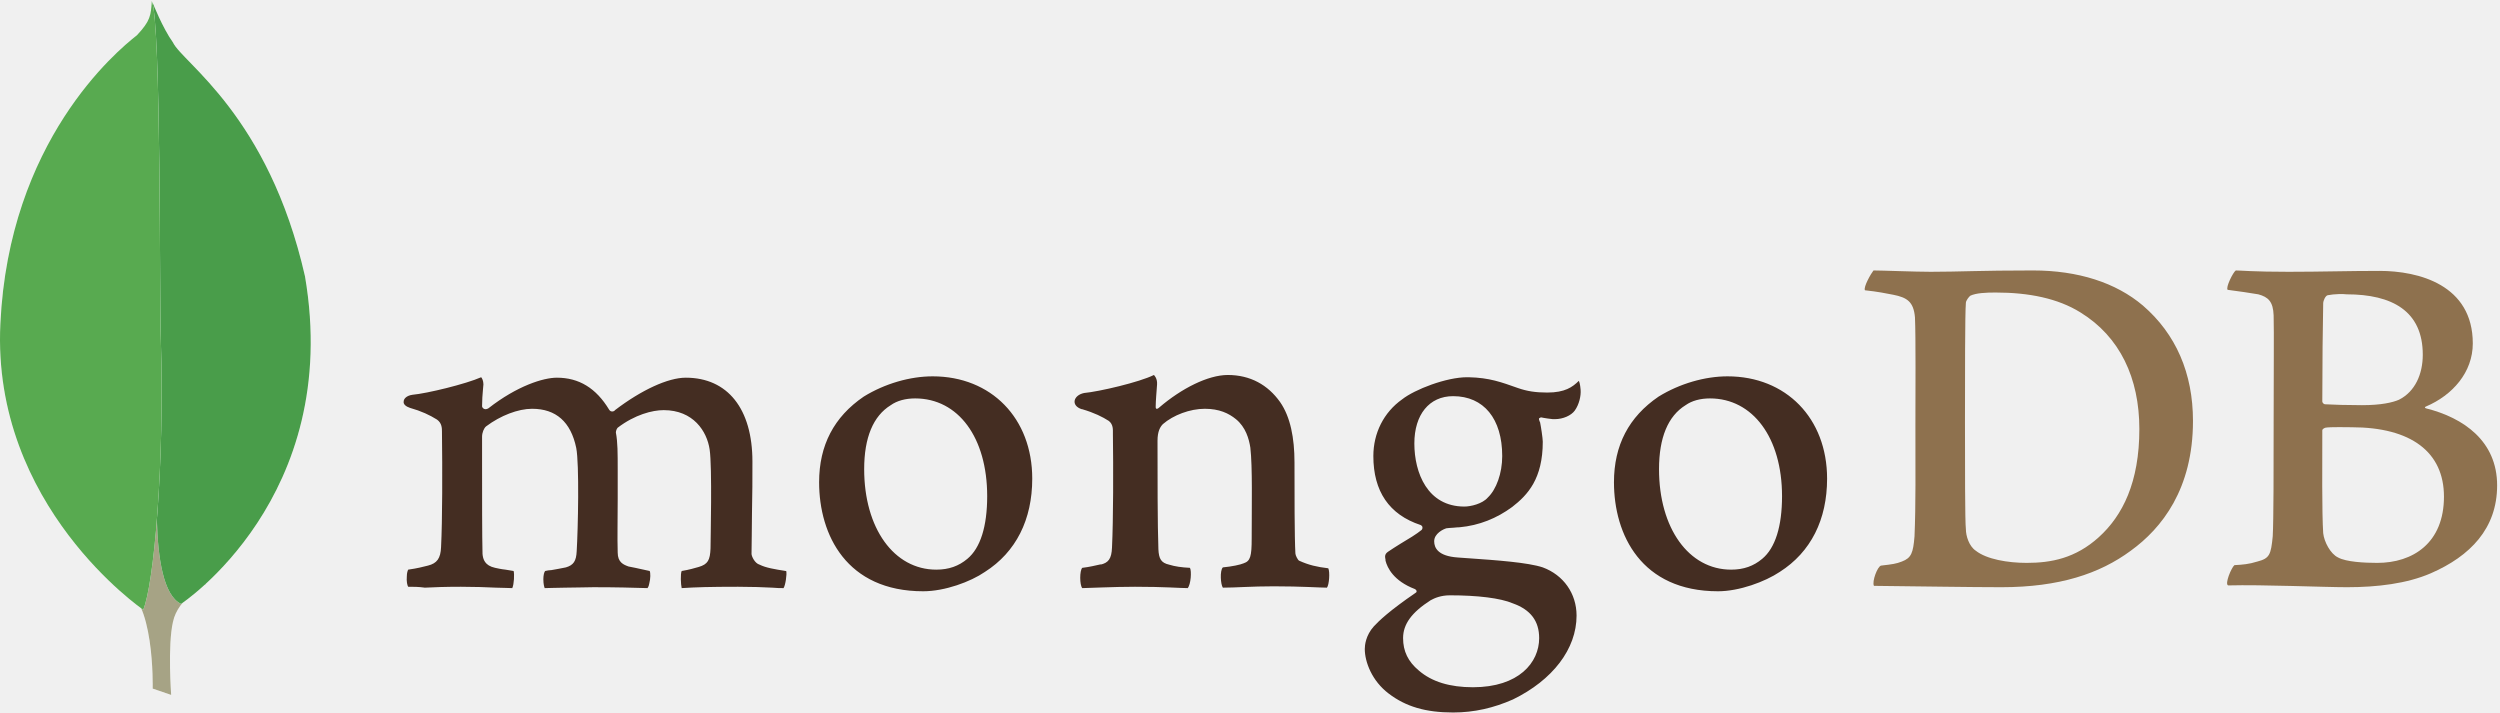
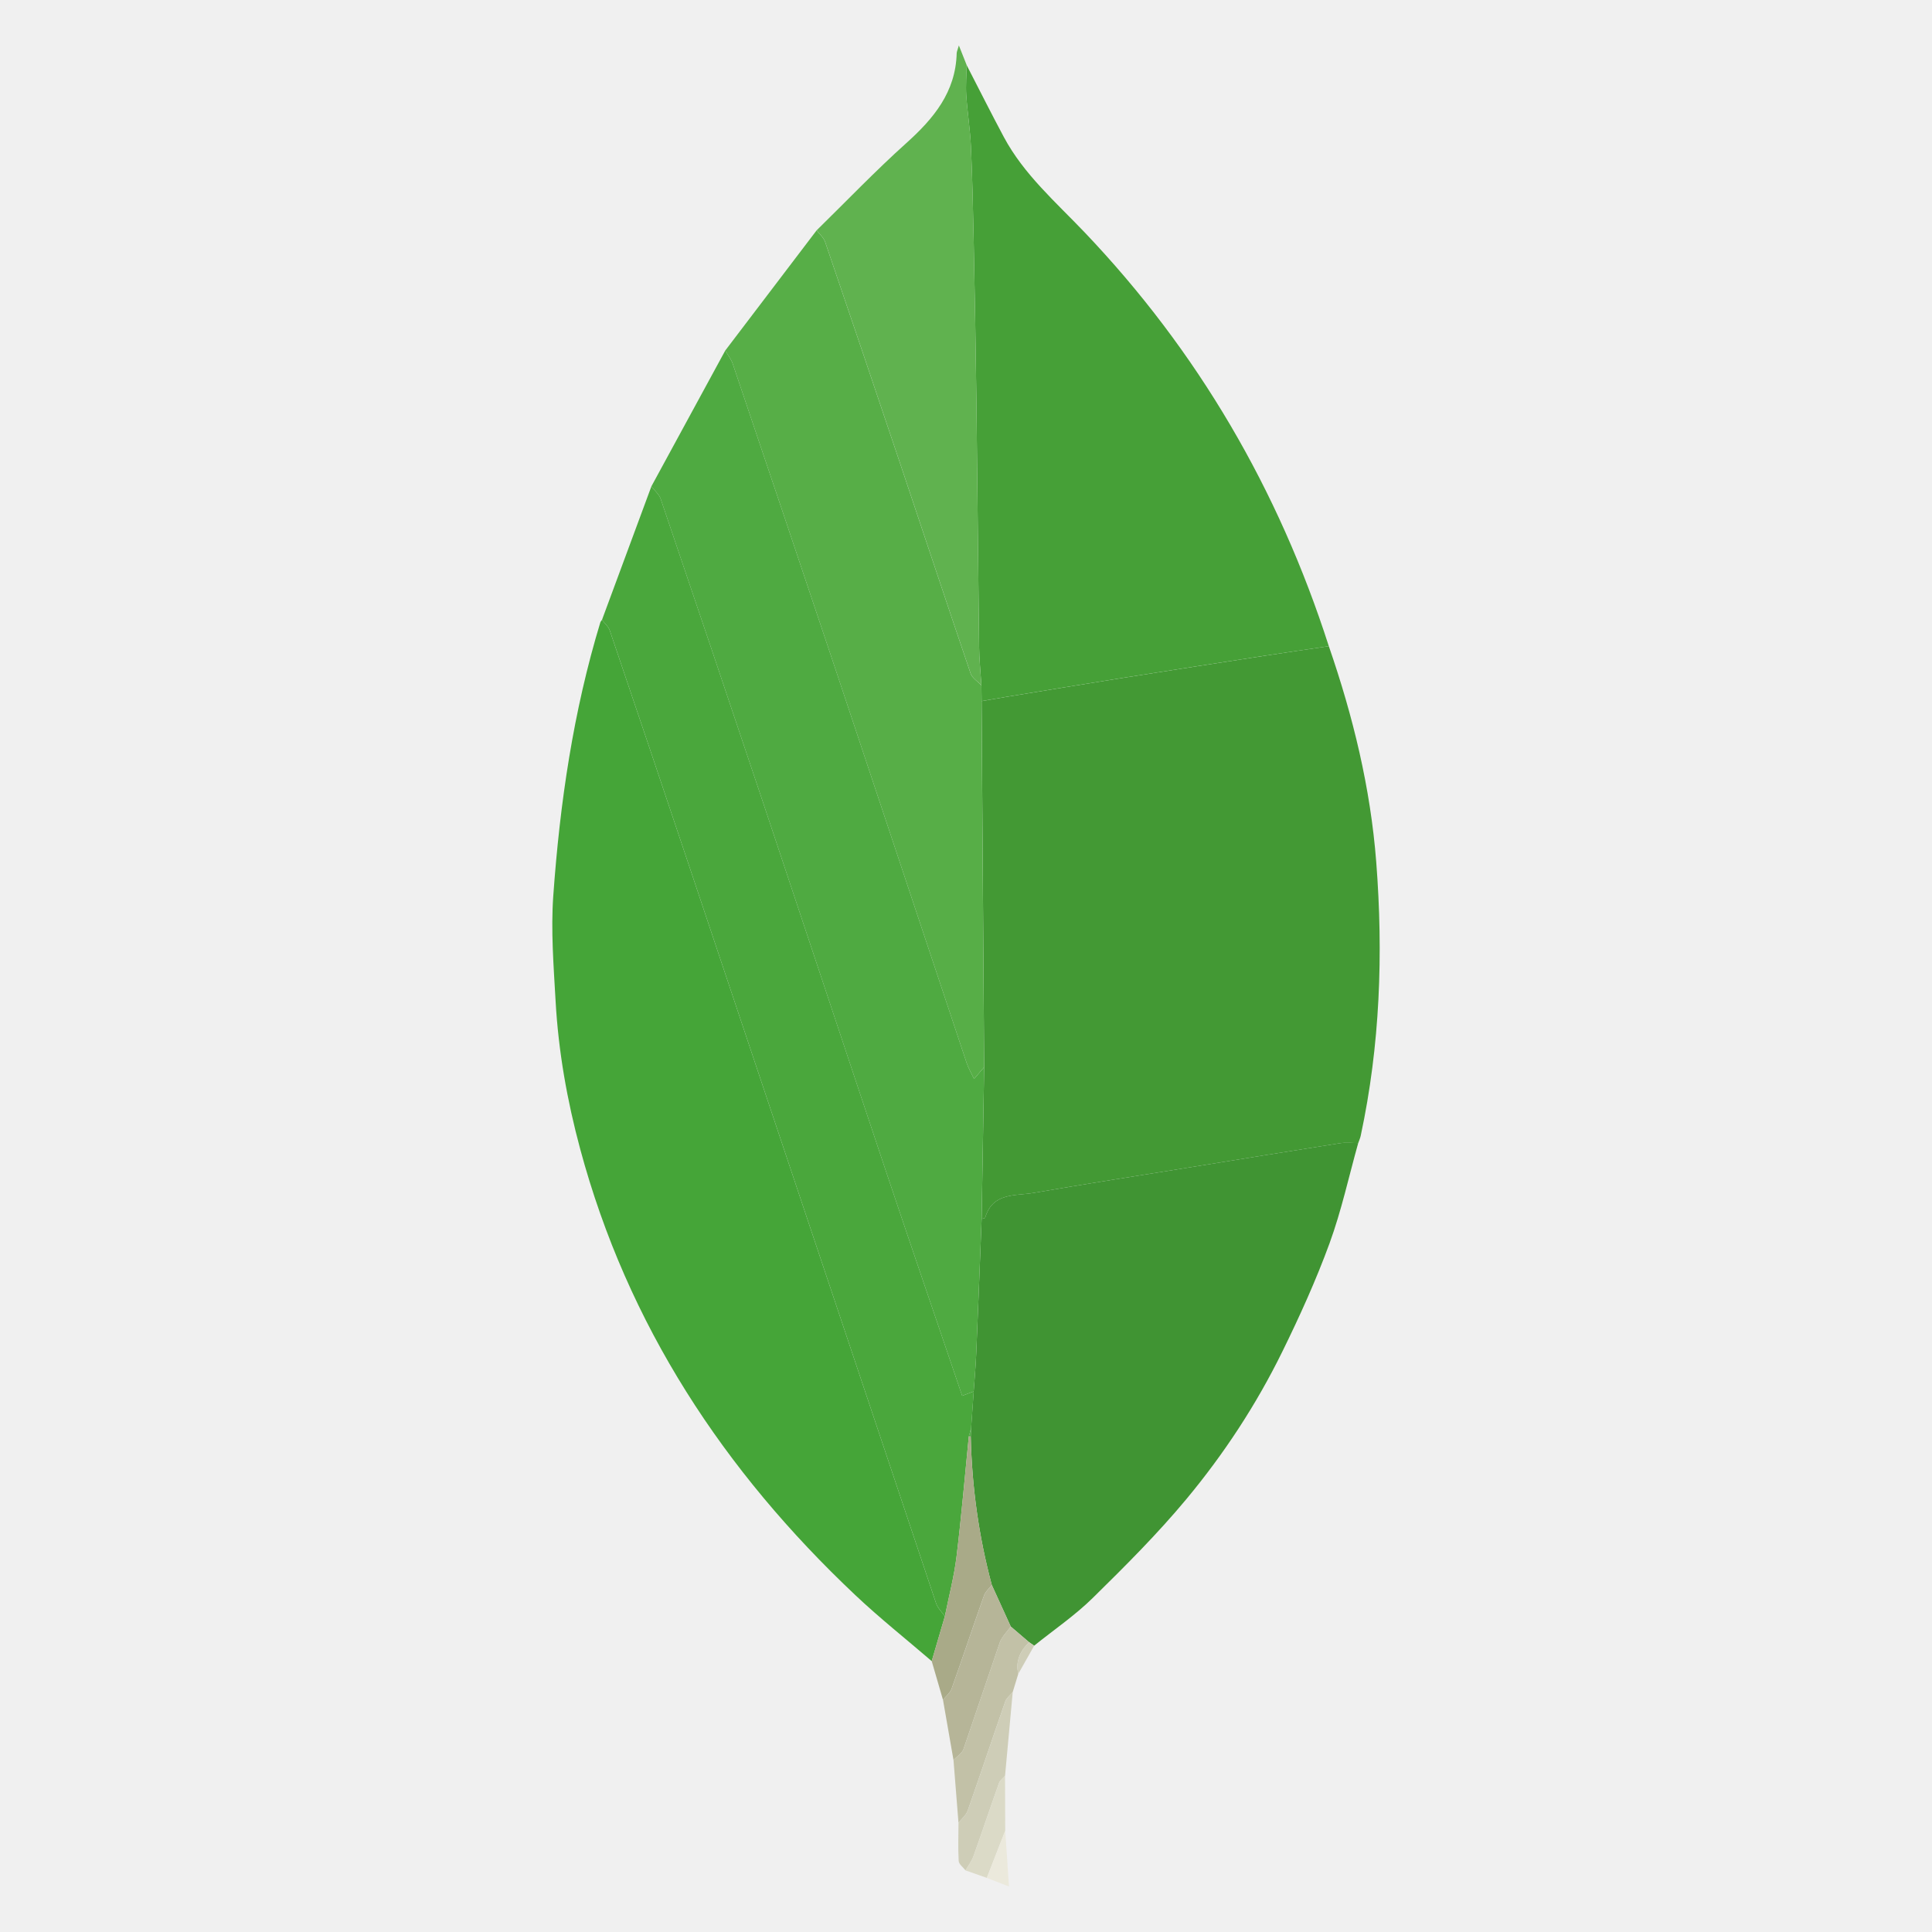
- <svg xmlns="http://www.w3.org/2000/svg" width="512px" height="146px" viewBox="0 0 512 146" version="1.1">
-   <defs />
-   <g stroke="none" stroke-width="1" fill="none" fill-rule="evenodd">
-     <g>
-       <path d="M476.713,60.463 C476.252,60.555 475.791,61.57 475.791,62.124 C475.699,65.815 475.607,75.597 475.607,82.241 C475.607,82.426 475.883,82.795 476.16,82.795 C477.544,82.887 480.866,82.979 483.727,82.979 C487.695,82.979 490.002,82.426 491.295,81.873 C494.616,80.211 496.185,76.612 496.185,72.644 C496.185,63.693 489.91,60.278 480.589,60.278 C479.943,60.186 478.098,60.186 476.713,60.463 L476.713,60.463 L476.713,60.463 Z M500.523,101.713 C500.523,92.577 493.786,87.501 481.605,87.501 C481.051,87.501 477.175,87.409 476.252,87.593 C475.975,87.686 475.607,87.871 475.607,88.148 C475.607,94.699 475.514,105.128 475.791,109.187 C475.975,110.941 477.268,113.433 478.837,114.171 C480.497,115.094 484.281,115.278 486.865,115.278 C494.155,115.278 500.523,111.218 500.523,101.713 L500.523,101.713 L500.523,101.713 Z M457.889,55.388 C458.811,55.388 461.58,55.664 468.685,55.664 C475.422,55.664 480.774,55.48 487.326,55.48 C495.354,55.48 506.428,58.34 506.428,70.337 C506.428,76.243 502.275,80.95 496.831,83.257 C496.555,83.349 496.555,83.533 496.831,83.625 C504.582,85.564 511.412,90.362 511.412,99.406 C511.412,108.265 505.875,113.894 497.846,117.401 C492.955,119.523 486.865,120.261 480.682,120.261 C475.975,120.261 463.333,119.708 456.32,119.893 C455.582,119.615 456.966,116.293 457.611,115.74 C459.273,115.647 460.564,115.555 462.318,115.001 C464.81,114.356 465.086,113.617 465.455,109.834 C465.64,106.604 465.64,95.16 465.64,87.04 C465.64,75.874 465.733,68.307 465.64,64.616 C465.548,61.755 464.533,60.832 462.503,60.278 C460.934,60.002 458.35,59.632 456.227,59.356 C455.765,58.894 457.334,55.756 457.889,55.388 L457.889,55.388 L457.889,55.388 Z M404.641,112.787 C406.857,114.539 411.194,115.278 415.07,115.278 C420.053,115.278 425.036,114.356 429.835,110.018 C434.726,105.589 438.14,98.76 438.14,87.871 C438.14,77.442 434.172,68.952 426.051,63.97 C421.437,61.108 415.531,59.909 408.702,59.909 C406.672,59.909 404.734,60.002 403.535,60.555 C403.257,60.74 402.612,61.57 402.612,62.031 C402.427,63.877 402.427,78.088 402.427,86.394 C402.427,94.976 402.427,106.973 402.612,108.357 C402.612,109.742 403.257,111.864 404.641,112.787 L404.641,112.787 L404.641,112.787 Z M383.693,55.388 C385.447,55.388 392.183,55.664 395.413,55.664 C401.228,55.664 405.38,55.388 416.361,55.388 C425.589,55.388 433.341,57.879 438.878,62.585 C445.614,68.399 449.122,76.428 449.122,86.209 C449.122,100.144 442.754,108.173 436.386,112.787 C430.02,117.493 421.714,120.261 409.902,120.261 C403.627,120.261 392.83,120.077 383.878,119.984 L383.786,119.984 C383.325,119.154 384.524,115.924 385.262,115.832 C387.662,115.555 388.308,115.462 389.508,115.001 C391.445,114.263 391.815,113.248 392.092,109.834 C392.368,103.466 392.276,95.807 392.276,87.132 C392.276,80.95 392.368,68.86 392.183,64.984 C391.907,61.755 390.523,60.925 387.754,60.37 C386.37,60.094 384.524,59.724 381.941,59.448 C381.571,58.801 383.232,55.941 383.693,55.388 L383.693,55.388 L383.693,55.388 Z" fill="#8E714E" />
-       <path d="M272.033,116.385 C269.726,116.108 268.065,115.74 266.035,114.817 C265.758,114.632 265.296,113.71 265.296,113.34 C265.112,110.11 265.112,100.882 265.112,94.699 C265.112,89.716 264.282,85.379 262.159,82.334 C259.667,78.826 256.068,76.797 251.454,76.797 C247.394,76.797 241.949,79.565 237.427,83.441 C237.335,83.533 236.597,84.18 236.689,83.164 C236.689,82.149 236.874,80.119 236.966,78.735 C237.059,77.442 236.32,76.797 236.32,76.797 C233.367,78.273 225.062,80.211 222.016,80.488 C219.802,80.95 219.248,83.072 221.555,83.81 L221.648,83.81 C224.139,84.548 225.8,85.379 227.091,86.209 C228.014,86.948 227.922,87.963 227.922,88.794 C228.014,95.715 228.014,106.327 227.738,112.141 C227.646,114.448 227,115.278 225.339,115.647 L225.523,115.555 C224.231,115.832 223.216,116.108 221.647,116.293 C221.093,116.847 221.093,119.8 221.647,120.446 C222.662,120.446 228.014,120.169 232.445,120.169 C238.535,120.169 241.673,120.446 243.241,120.446 C243.887,119.708 244.072,116.939 243.703,116.293 C241.949,116.201 240.657,116.017 239.458,115.647 C237.797,115.278 237.335,114.448 237.242,112.51 C237.059,107.618 237.059,97.283 237.059,90.27 C237.059,88.332 237.612,87.409 238.165,86.855 C240.288,85.01 243.703,83.718 246.748,83.718 C249.701,83.718 251.639,84.641 253.115,85.841 C255.145,87.501 255.791,89.9 256.068,91.654 C256.529,95.622 256.345,103.466 256.345,110.295 C256.345,113.986 256.068,114.909 254.684,115.37 C254.038,115.647 252.377,116.017 250.439,116.201 C249.793,116.847 249.978,119.708 250.439,120.354 C253.115,120.354 256.253,120.077 260.867,120.077 C266.588,120.077 270.28,120.354 271.756,120.354 C272.217,119.8 272.402,117.124 272.033,116.385 L272.033,116.385 L272.033,116.385 Z M297.595,81.134 C292.704,81.134 289.659,84.918 289.659,90.823 C289.659,96.822 292.335,103.743 299.902,103.743 C301.194,103.743 303.594,103.189 304.7,101.897 C306.454,100.236 307.654,96.914 307.654,93.408 C307.654,85.748 303.87,81.134 297.595,81.134 L297.595,81.134 L297.595,81.134 Z M296.949,121.922 C295.104,121.922 293.811,122.476 292.981,122.938 C289.105,125.429 287.352,127.828 287.352,130.69 C287.352,133.365 288.367,135.487 290.582,137.333 C293.258,139.64 296.949,140.748 301.655,140.748 C311.068,140.748 315.221,135.672 315.221,130.69 C315.221,127.182 313.467,124.875 309.869,123.584 C307.285,122.476 302.578,121.922 296.949,121.922 L296.949,121.922 L296.949,121.922 Z M297.595,145.916 C291.966,145.916 287.905,144.716 284.399,142.04 C280.984,139.456 279.508,135.58 279.508,132.904 C279.508,132.166 279.693,130.135 281.354,128.29 C282.368,127.182 284.583,125.06 289.844,121.461 C290.028,121.369 290.12,121.277 290.12,121.092 C290.12,120.907 289.935,120.722 289.751,120.631 C285.414,118.97 284.122,116.293 283.752,114.817 L283.752,114.632 C283.661,114.078 283.476,113.525 284.307,112.971 C284.953,112.51 285.876,111.956 286.89,111.31 C288.459,110.387 290.12,109.372 291.135,108.541 C291.32,108.357 291.32,108.173 291.32,107.988 C291.32,107.803 291.135,107.618 290.951,107.527 C284.492,105.404 281.262,100.605 281.262,93.408 C281.262,88.701 283.384,84.456 287.167,81.78 C289.751,79.749 296.211,77.258 300.456,77.258 L300.733,77.258 C305.07,77.35 307.469,78.273 310.883,79.473 C312.729,80.119 314.483,80.395 316.882,80.395 C320.481,80.395 322.05,79.288 323.341,77.997 C323.434,78.181 323.619,78.643 323.711,79.842 C323.803,81.042 323.434,82.795 322.511,84.087 C321.773,85.102 320.112,85.841 318.451,85.841 L317.989,85.841 C316.328,85.656 315.59,85.471 315.59,85.471 L315.221,85.656 C315.129,85.841 315.221,86.025 315.313,86.302 L315.406,86.487 C315.59,87.317 315.959,89.808 315.959,90.455 C315.959,98.022 312.914,101.343 309.684,103.835 C306.546,106.142 302.948,107.618 298.887,107.988 C298.795,107.988 298.426,107.988 297.595,108.08 C297.134,108.08 296.488,108.173 296.395,108.173 L296.303,108.173 C295.565,108.357 293.72,109.28 293.72,110.848 C293.72,112.232 294.55,113.894 298.518,114.171 C299.348,114.263 300.179,114.263 301.102,114.356 C306.362,114.724 312.914,115.186 315.959,116.201 C320.204,117.769 322.88,121.553 322.88,126.075 C322.88,132.904 317.989,139.272 309.869,143.239 C305.901,144.993 301.932,145.916 297.595,145.916 L297.595,145.916 L297.595,145.916 Z M350.196,81.595 C348.258,81.595 346.504,82.056 345.212,82.979 C341.614,85.194 339.768,89.624 339.768,96.083 C339.768,108.173 345.858,116.663 354.533,116.663 C357.117,116.663 359.147,115.924 360.9,114.448 C363.576,112.232 364.961,107.803 364.961,101.62 C364.961,89.624 358.962,81.595 350.196,81.595 L350.196,81.595 L350.196,81.595 Z M351.857,121.092 C336.169,121.092 330.54,109.557 330.54,98.76 C330.54,91.193 333.585,85.379 339.675,81.226 C344.013,78.55 349.181,77.074 353.795,77.074 C365.791,77.074 374.189,85.656 374.189,98.022 C374.189,106.419 370.867,113.063 364.499,117.124 C361.454,119.154 356.194,121.092 351.856,121.092 L351.857,121.092 L351.857,121.092 Z M187.411,81.595 C185.473,81.595 183.72,82.056 182.427,82.979 C178.829,85.194 176.983,89.624 176.983,96.083 C176.983,108.173 183.073,116.663 191.748,116.663 C194.332,116.663 196.362,115.924 198.116,114.448 C200.791,112.232 202.176,107.803 202.176,101.62 C202.176,89.624 196.27,81.595 187.411,81.595 L187.411,81.595 L187.411,81.595 Z M189.072,121.092 C173.384,121.092 167.755,109.557 167.755,98.76 C167.755,91.193 170.8,85.379 176.89,81.226 C181.228,78.55 186.396,77.074 191.01,77.074 C203.007,77.074 211.404,85.656 211.404,98.022 C211.404,106.419 208.082,113.063 201.714,117.124 C198.761,119.154 193.501,121.092 189.072,121.092 L189.072,121.092 L189.072,121.092 Z M83.594,120.169 C83.409,119.893 83.225,119.062 83.317,118.047 C83.317,117.308 83.502,116.847 83.594,116.663 C85.532,116.385 86.547,116.108 87.654,115.832 C89.5,115.37 90.238,114.356 90.33,112.049 C90.608,106.512 90.608,95.991 90.515,88.701 L90.515,88.516 C90.515,87.686 90.515,86.67 89.5,85.932 C88.023,85.01 86.27,84.18 83.963,83.533 C83.132,83.257 82.579,82.795 82.671,82.241 C82.671,81.688 83.225,81.042 84.425,80.857 C87.47,80.58 95.406,78.643 98.543,77.258 C98.728,77.442 99.005,77.997 99.005,78.735 L98.913,79.749 C98.82,80.765 98.728,81.965 98.728,83.164 C98.728,83.533 99.097,83.81 99.466,83.81 C99.651,83.81 99.836,83.718 100.02,83.625 C105.926,79.011 111.278,77.35 114.046,77.35 C118.569,77.35 122.075,79.473 124.752,83.902 C124.936,84.18 125.121,84.271 125.398,84.271 C125.582,84.271 125.859,84.18 125.951,83.995 C131.396,79.842 136.84,77.35 140.439,77.35 C149.021,77.35 154.097,83.718 154.097,94.515 C154.097,97.56 154.097,101.528 154.005,105.128 C154.005,108.357 153.913,111.31 153.913,113.433 C153.913,113.894 154.558,115.37 155.574,115.647 C156.865,116.293 158.619,116.57 160.926,116.939 L161.018,116.939 C161.203,117.585 160.834,119.984 160.465,120.446 C159.911,120.446 159.08,120.446 158.158,120.354 C156.404,120.261 153.913,120.169 151.144,120.169 C145.423,120.169 142.47,120.261 139.608,120.446 C139.425,119.708 139.332,117.493 139.608,116.939 C141.27,116.663 142.1,116.385 143.116,116.108 C144.962,115.555 145.423,114.724 145.515,112.325 C145.515,110.572 145.884,95.622 145.33,92.023 C144.777,88.332 142.008,83.995 135.917,83.995 C133.61,83.995 130.012,84.918 126.505,87.593 C126.321,87.778 126.136,88.239 126.136,88.516 L126.136,88.609 C126.505,90.546 126.505,92.762 126.505,96.176 L126.505,102.174 C126.505,106.327 126.412,110.203 126.505,113.155 C126.505,115.186 127.705,115.647 128.72,116.017 C129.274,116.108 129.642,116.201 130.104,116.293 C130.935,116.478 131.765,116.663 133.057,116.939 C133.242,117.308 133.242,118.508 132.965,119.523 C132.872,120.077 132.687,120.354 132.596,120.446 C129.458,120.354 126.228,120.261 121.522,120.261 C120.138,120.261 117.738,120.354 115.708,120.354 C114.046,120.354 112.478,120.446 111.556,120.446 C111.463,120.261 111.278,119.615 111.278,118.6 C111.278,117.769 111.463,117.124 111.648,116.939 C112.109,116.847 112.478,116.755 112.94,116.755 C114.046,116.57 114.969,116.385 115.892,116.201 C117.461,115.74 118.015,114.909 118.107,112.879 C118.384,108.265 118.661,95.069 118.015,91.746 C116.908,86.394 113.863,83.718 108.971,83.718 C106.111,83.718 102.511,85.102 99.559,87.317 C99.097,87.686 98.728,88.609 98.728,89.439 L98.728,94.884 C98.728,101.528 98.728,109.834 98.82,113.433 C98.913,114.539 99.281,115.832 101.404,116.293 C101.866,116.385 102.604,116.57 103.527,116.663 L105.188,116.939 C105.373,117.493 105.28,119.708 104.911,120.446 C103.988,120.446 102.881,120.354 101.588,120.354 C99.651,120.261 97.159,120.169 94.391,120.169 C91.161,120.169 88.854,120.261 87.008,120.354 C85.716,120.169 84.701,120.169 83.594,120.169 L83.594,120.169 L83.594,120.169 Z" fill="#442D22" />
-       <g>
-         <path d="M35.053,142.317 L31.27,141.024 C31.27,141.024 31.732,121.738 24.811,120.354 C20.197,115.001 25.549,-106.659 42.159,119.615 C42.159,119.615 36.438,122.476 35.423,127.367 C34.315,132.166 35.053,142.317 35.053,142.317 L35.053,142.317 L35.053,142.317 Z" fill="#FFFFFF" />
-         <path d="M35.053,142.317 L31.27,141.024 C31.27,141.024 31.732,121.738 24.811,120.354 C20.197,115.001 25.549,-106.659 42.159,119.615 C42.159,119.615 36.438,122.476 35.423,127.367 C34.315,132.166 35.053,142.317 35.053,142.317 L35.053,142.317 L35.053,142.317 Z" fill="#A6A385" />
-         <path d="M37.084,123.676 C37.084,123.676 70.213,101.897 62.461,56.587 C54.987,23.643 37.36,12.846 35.423,8.693 C33.301,5.74 31.27,0.572 31.27,0.572 L32.655,92.207 C32.655,92.3 29.794,120.261 37.084,123.676" fill="#FFFFFF" />
-         <path d="M37.084,123.676 C37.084,123.676 70.213,101.897 62.461,56.587 C54.987,23.643 37.36,12.846 35.423,8.693 C33.301,5.74 31.27,0.572 31.27,0.572 L32.655,92.207 C32.655,92.3 29.794,120.261 37.084,123.676" fill="#499D4A" />
-         <path d="M29.333,124.875 C29.333,124.875 -1.767,103.65 0.079,66.277 C1.832,28.903 23.795,10.539 28.04,7.216 C30.809,4.264 30.901,3.156 31.086,0.203 C33.024,4.356 32.655,62.309 32.931,69.137 C33.762,95.437 31.455,119.893 29.333,124.875 L29.333,124.875 L29.333,124.875 Z" fill="#FFFFFF" />
-         <path d="M29.333,124.875 C29.333,124.875 -1.767,103.65 0.079,66.277 C1.832,28.903 23.795,10.539 28.04,7.216 C30.809,4.264 30.901,3.156 31.086,0.203 C33.024,4.356 32.655,62.309 32.931,69.137 C33.762,95.437 31.455,119.893 29.333,124.875 L29.333,124.875 L29.333,124.875 Z" fill="#58AA50" />
-       </g>
-     </g>
-   </g>
+ <svg xmlns="http://www.w3.org/2000/svg" viewBox="0 0 128 128">
+   <path fill-rule="evenodd" clip-rule="evenodd" fill="#439934" d="M88.038 42.812c1.605 4.643 2.761 9.383 3.141 14.296.472 6.095.256 12.147-1.029 18.142-.035.165-.109.32-.164.48-.403.001-.814-.049-1.208.012-3.329.523-6.655 1.065-9.981 1.604-3.438.557-6.881 1.092-10.313 1.687-1.216.21-2.721-.041-3.212 1.641-.014.046-.154.054-.235.08l.166-10.051c-.057-8.084-.113-16.168-.169-24.252l1.602-.275c2.62-.429 5.24-.864 7.862-1.281 3.129-.497 6.261-.98 9.392-1.465 1.381-.215 2.764-.412 4.148-.618z" />
+   <path fill-rule="evenodd" clip-rule="evenodd" fill="#45A538" d="M61.729 110.054c-1.69-1.453-3.439-2.842-5.059-4.37-8.717-8.222-15.093-17.899-18.233-29.566-.865-3.211-1.442-6.474-1.627-9.792-.13-2.322-.318-4.665-.154-6.975.437-6.144 1.325-12.229 3.127-18.147l.099-.138c.175.233.427.439.516.702 1.759 5.18 3.505 10.364 5.242 15.551 5.458 16.3 10.909 32.604 16.376 48.9.107.318.384.579.583.866l-.87 2.969z" />
+   <path fill-rule="evenodd" clip-rule="evenodd" fill="#46A037" d="M88.038 42.812c-1.384.206-2.768.403-4.149.616-3.131.485-6.263.968-9.392 1.465-2.622.417-5.242.852-7.862 1.281l-1.602.275-.012-1.045c-.053-.859-.144-1.717-.154-2.576-.069-5.478-.112-10.956-.18-16.434-.042-3.429-.105-6.857-.175-10.285-.043-2.13-.089-4.261-.185-6.388-.052-1.143-.236-2.28-.311-3.423-.042-.657.016-1.319.029-1.979.817 1.583 1.616 3.178 2.456 4.749 1.327 2.484 3.441 4.314 5.344 6.311 7.523 7.892 12.864 17.068 16.193 27.433z" />
+   <path fill-rule="evenodd" clip-rule="evenodd" fill="#409433" d="M65.036 80.753c.081-.026.222-.034.235-.08.491-1.682 1.996-1.431 3.212-1.641 3.432-.594 6.875-1.13 10.313-1.687 3.326-.539 6.652-1.081 9.981-1.604.394-.062.805-.011 1.208-.012-.622 2.22-1.112 4.488-1.901 6.647-.896 2.449-1.98 4.839-3.131 7.182-1.72 3.503-3.863 6.77-6.353 9.763-1.919 2.308-4.058 4.441-6.202 6.548-1.185 1.165-2.582 2.114-3.882 3.161l-.337-.23-1.214-1.038-1.256-2.753c-.865-3.223-1.319-6.504-1.394-9.838l.023-.561.171-2.426c.057-.828.133-1.655.168-2.485.129-2.982.241-5.964.359-8.946z" />
+   <path fill-rule="evenodd" clip-rule="evenodd" fill="#4FAA41" d="M65.036 80.753c-.118 2.982-.23 5.964-.357 8.947-.035.83-.111 1.657-.168 2.485l-.765.289c-1.699-5.002-3.399-9.951-5.062-14.913-2.75-8.209-5.467-16.431-8.213-24.642-2.217-6.628-4.452-13.249-6.7-19.867-.105-.31-.407-.552-.617-.826l4.896-9.002c.168.292.39.565.496.879 2.265 6.703 4.526 13.407 6.768 20.118 2.916 8.73 5.814 17.467 8.728 26.198.116.349.308.671.491 1.062l.67-.78c-.056 3.351-.112 6.701-.167 10.052z" />
+   <path fill-rule="evenodd" clip-rule="evenodd" fill="#4AA73C" d="M43.155 32.227c.21.274.511.516.617.826 2.248 6.618 4.483 13.239 6.7 19.867 2.746 8.211 5.463 16.433 8.213 24.642 1.662 4.961 3.362 9.911 5.062 14.913l.765-.289-.171 2.426-.155.559c-.266 2.656-.49 5.318-.814 7.968-.163 1.328-.509 2.632-.772 3.947-.198-.287-.476-.548-.583-.866-5.467-16.297-10.918-32.6-16.376-48.9-1.737-5.187-3.483-10.371-5.242-15.551-.089-.263-.34-.469-.516-.702 1.09-2.947 2.181-5.894 3.272-8.84z" />
+   <path fill-rule="evenodd" clip-rule="evenodd" fill="#57AE47" d="M65.202 70.702l-.67.78c-.183-.391-.375-.714-.491-1.062-2.913-8.731-5.812-17.468-8.728-26.198-2.242-6.711-4.503-13.415-6.768-20.118-.105-.314-.327-.588-.496-.879l6.055-7.965c.191.255.463.482.562.769 1.681 4.921 3.347 9.848 5.003 14.778 1.547 4.604 3.071 9.215 4.636 13.813.105.308.47.526.714.786l.012 1.045c.058 8.082.115 16.167.171 24.251z" />
+   <path fill-rule="evenodd" clip-rule="evenodd" fill="#60B24F" d="M65.021 45.404c-.244-.26-.609-.478-.714-.786-1.565-4.598-3.089-9.209-4.636-13.813-1.656-4.93-3.322-9.856-5.003-14.778-.099-.287-.371-.514-.562-.769 1.969-1.928 3.877-3.925 5.925-5.764 1.821-1.634 3.285-3.386 3.352-5.968.003-.107.059-.214.145-.514l.519 1.306c-.013.661-.072 1.322-.029 1.979.075 1.143.259 2.28.311 3.423.096 2.127.142 4.258.185 6.388.069 3.428.132 6.856.175 10.285.067 5.478.111 10.956.18 16.434.008.861.098 1.718.152 2.577z" />
+   <path fill-rule="evenodd" clip-rule="evenodd" fill="#A9AA88" d="M62.598 107.085c.263-1.315.609-2.62.772-3.947.325-2.649.548-5.312.814-7.968l.066-.01.066.011c.075 3.334.529 6.615 1.394 9.838-.176.232-.425.439-.518.701-.727 2.05-1.412 4.116-2.143 6.166-.1.28-.378.498-.574.744l-.747-2.566.87-2.969z" />
+   <path fill-rule="evenodd" clip-rule="evenodd" fill="#B6B598" d="M62.476 112.621c.196-.246.475-.464.574-.744.731-2.05 1.417-4.115 2.143-6.166.093-.262.341-.469.518-.701l1.255 2.754c-.248.352-.59.669-.728 1.061l-2.404 7.059c-.099.283-.437.483-.663.722l-.695-3.985z" />
+   <path fill-rule="evenodd" clip-rule="evenodd" fill="#C2C1A7" d="M63.171 116.605c.227-.238.564-.439.663-.722l2.404-7.059c.137-.391.48-.709.728-1.061l1.215 1.037c-.587.58-.913 1.25-.717 2.097l-.369 1.208c-.168.207-.411.387-.494.624-.839 2.403-1.64 4.819-2.485 7.222-.107.305-.404.544-.614.812-.109-1.387-.22-2.771-.331-4.158z" />
+   <path fill-rule="evenodd" clip-rule="evenodd" fill="#CECDB7" d="M63.503 120.763c.209-.269.506-.508.614-.812.845-2.402 1.646-4.818 2.485-7.222.083-.236.325-.417.494-.624l-.509 5.545c-.136.157-.333.294-.398.477-.575 1.614-1.117 3.24-1.694 4.854-.119.333-.347.627-.525.938-.158-.207-.441-.407-.454-.623-.051-.841-.016-1.688-.013-2.533z" />
+   <path fill-rule="evenodd" clip-rule="evenodd" fill="#DBDAC7" d="M63.969 123.919c.178-.312.406-.606.525-.938.578-1.613 1.119-3.239 1.694-4.854.065-.183.263-.319.398-.477l.012 3.64-1.218 3.124-1.411-.495z" />
+   <path fill-rule="evenodd" clip-rule="evenodd" fill="#EBE9DC" d="M65.38 124.415l1.218-3.124.251 3.696-1.469-.572z" />
+   <path fill-rule="evenodd" clip-rule="evenodd" fill="#CECDB7" d="M67.464 110.898c-.196-.847.129-1.518.717-2.097l.337.23-1.054 1.867z" />
+   <path fill-rule="evenodd" clip-rule="evenodd" fill="#4FAA41" d="M64.316 95.172l-.066-.011-.066.01.155-.559-.023.56z" />
</svg>
